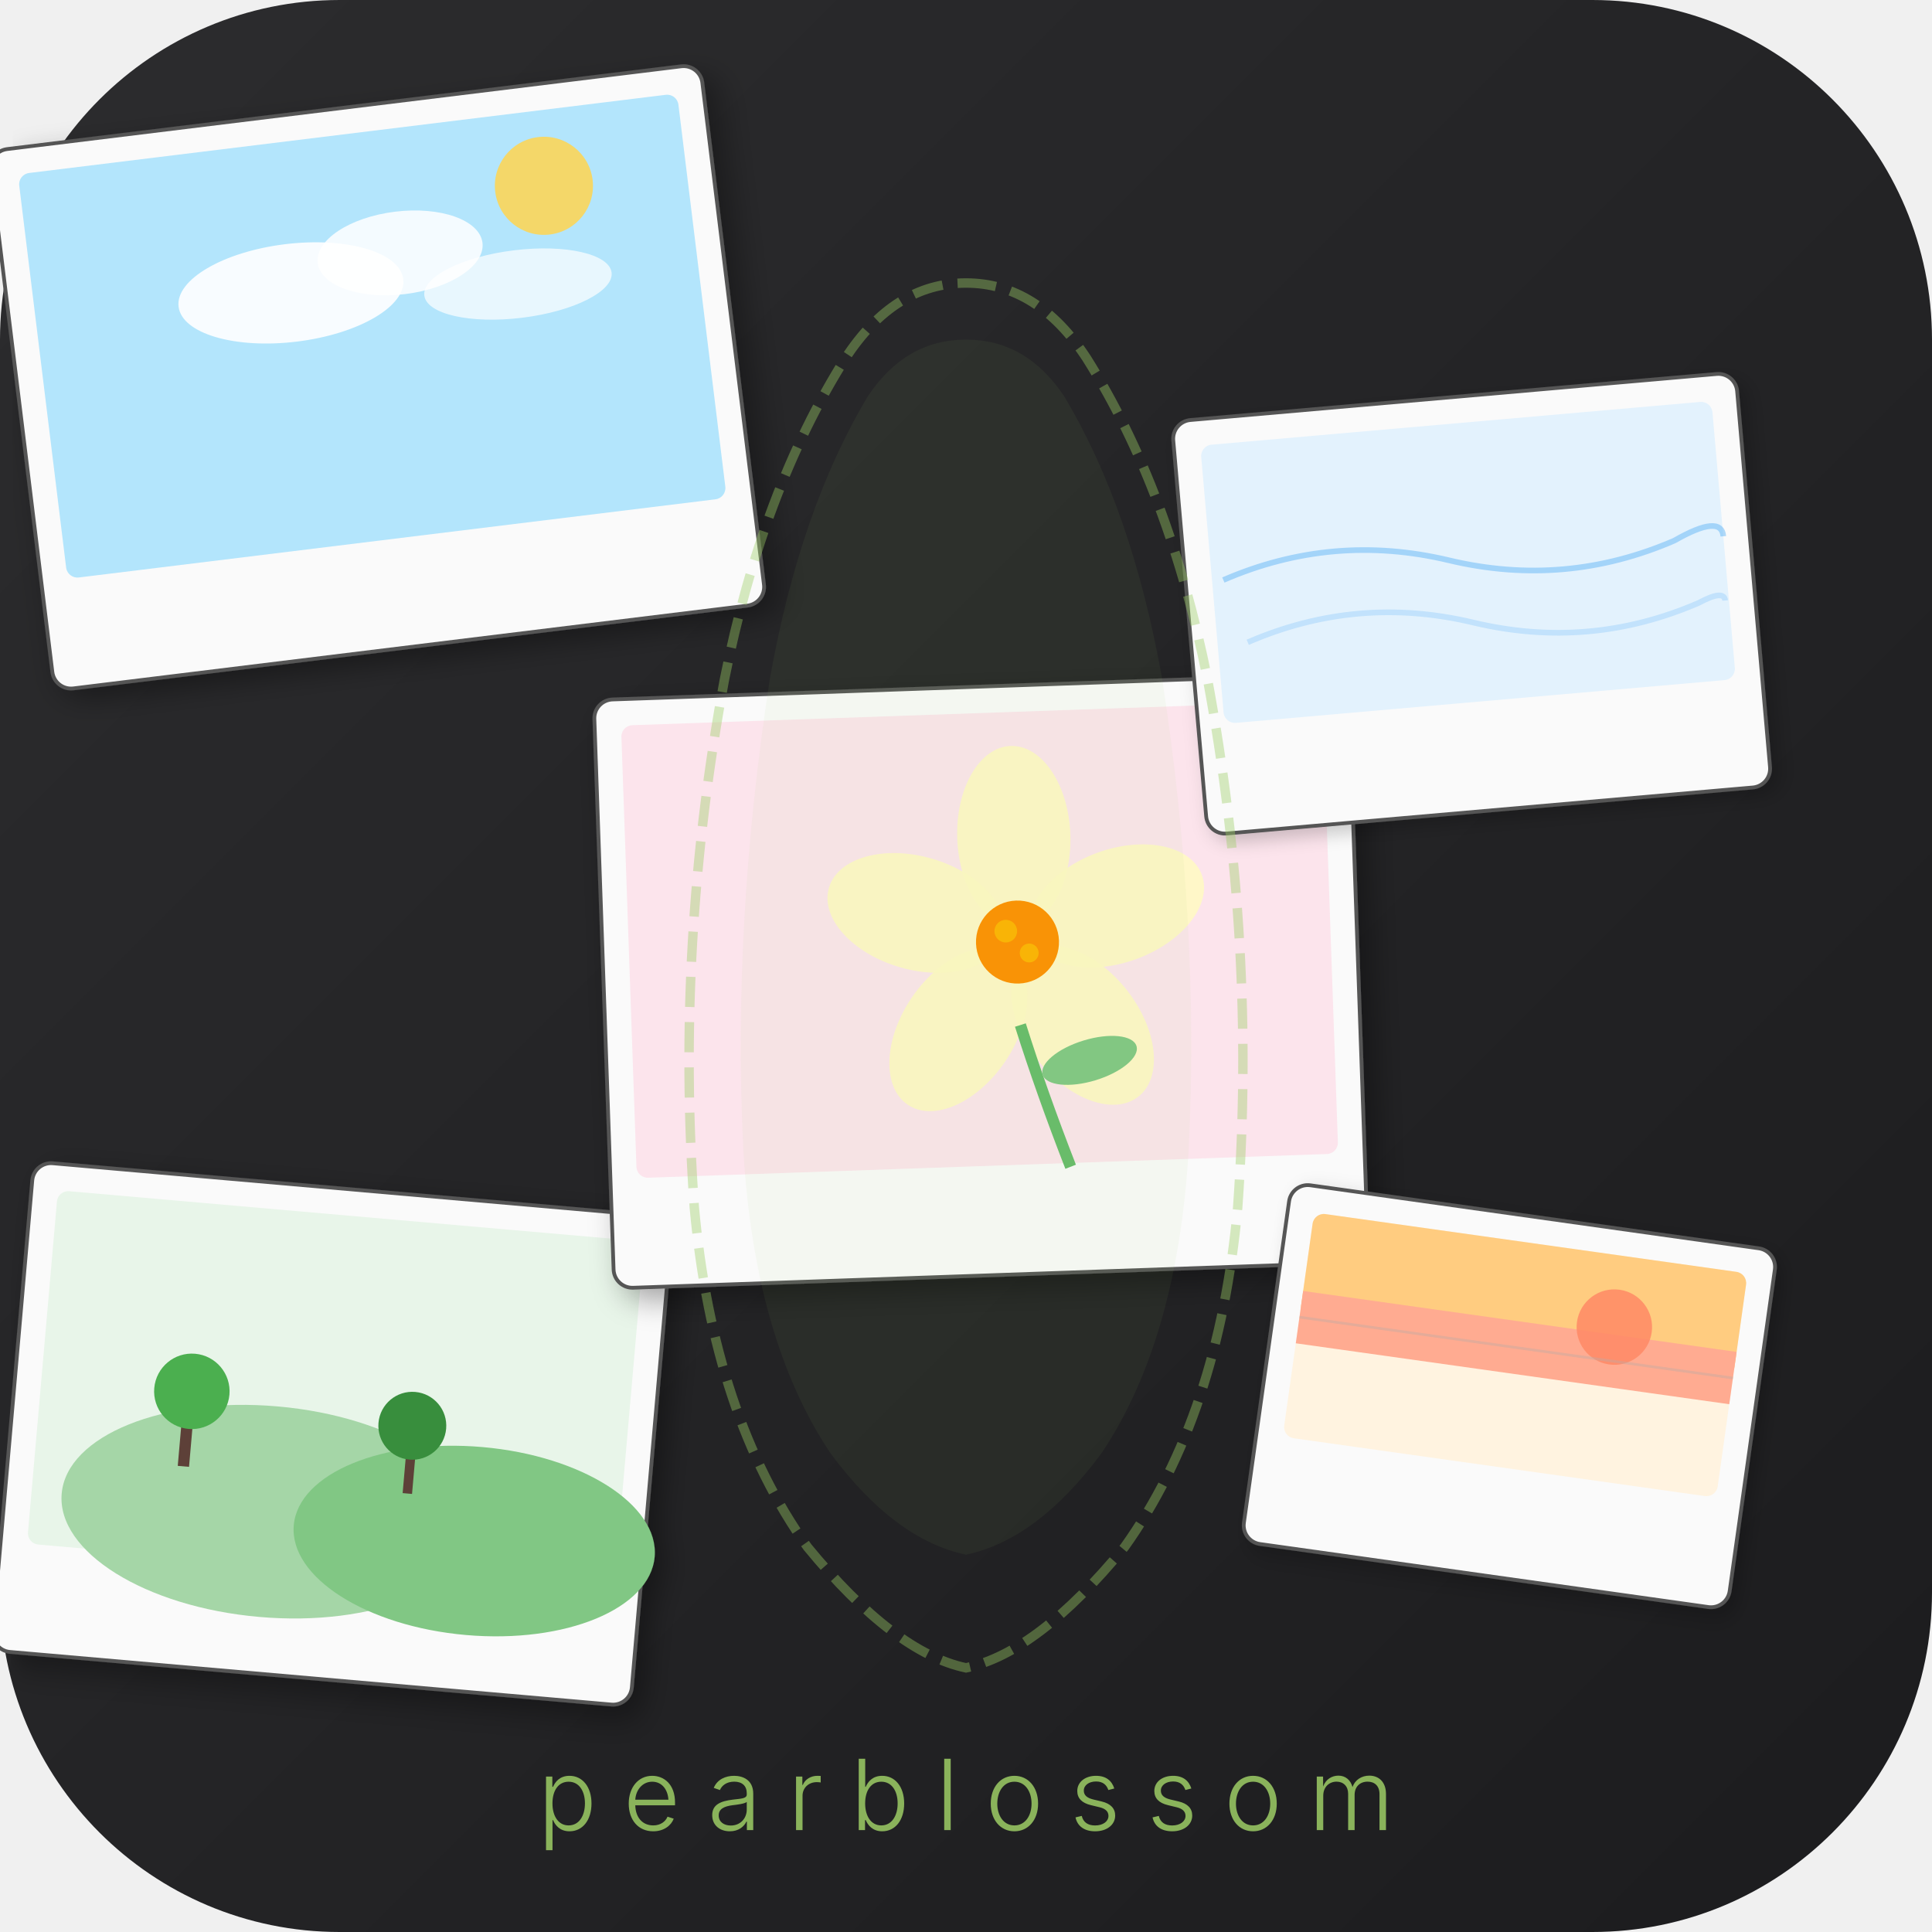
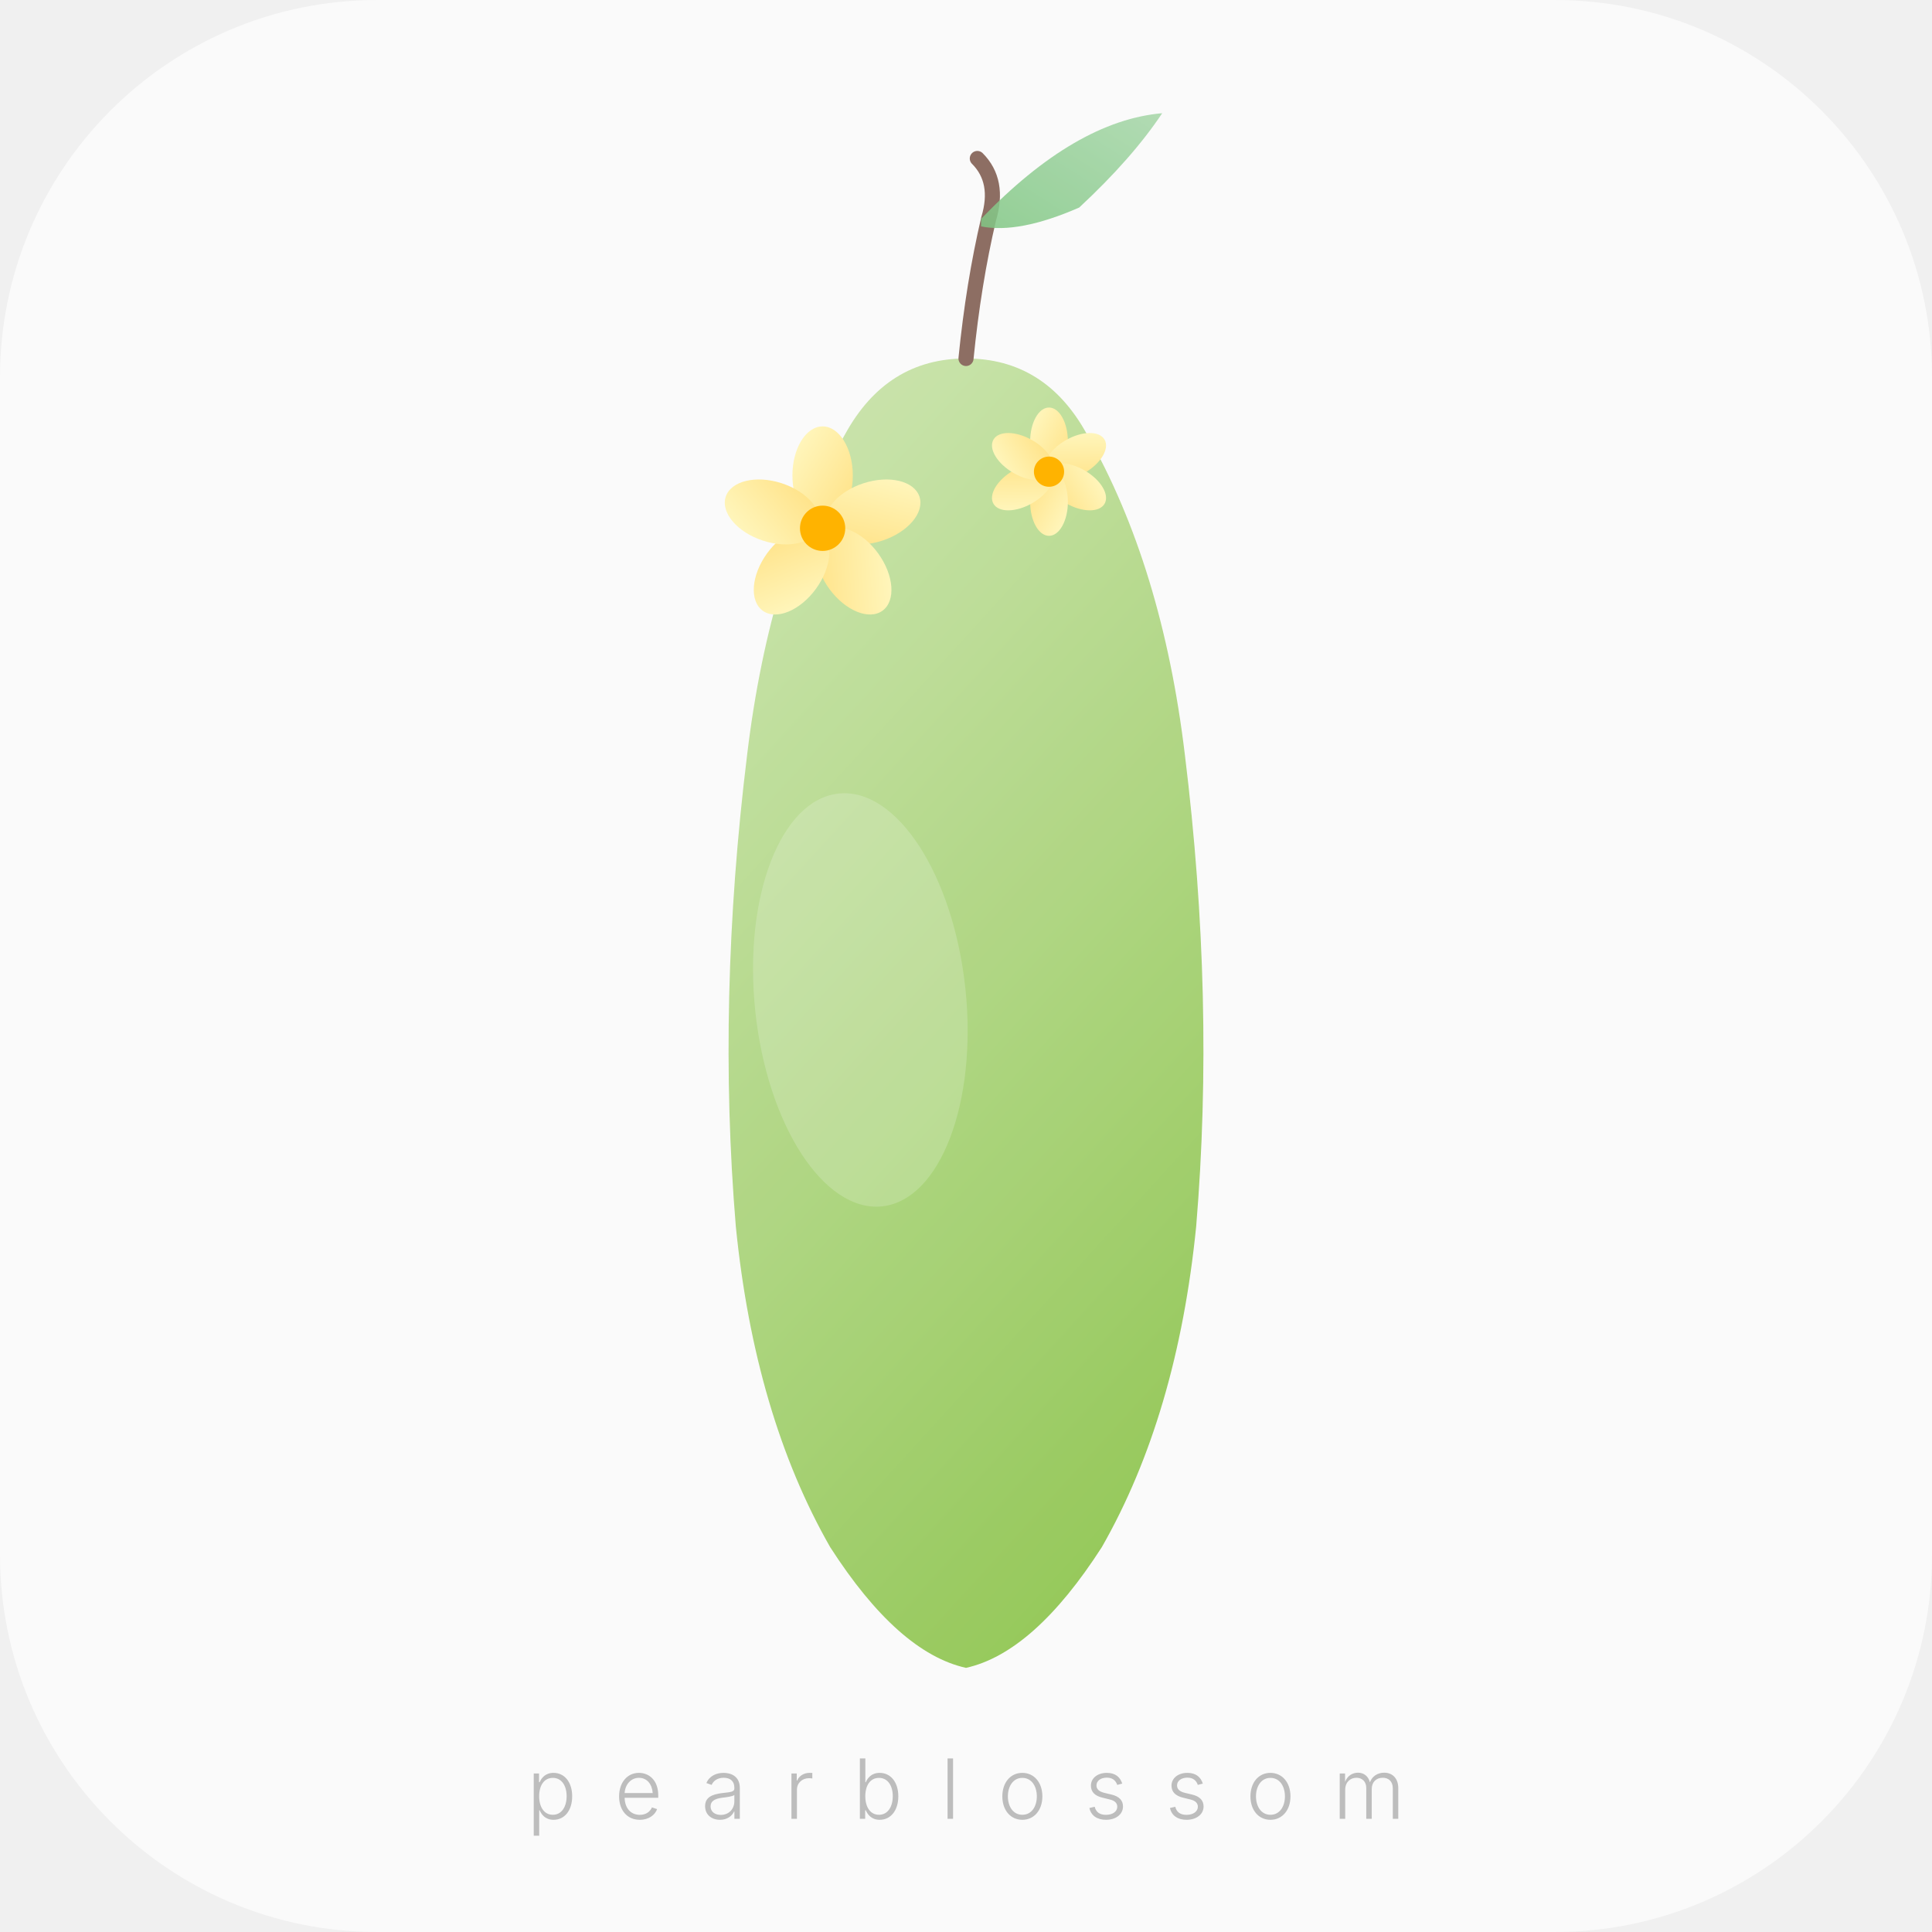
<svg xmlns="http://www.w3.org/2000/svg" viewBox="0 0 512 512" width="512" height="512">
  <defs>
-     <linearGradient id="bg" x1="0" y1="0" x2="1" y2="1">
-       <stop offset="0%" stop-color="#2C2C2E" />
-       <stop offset="100%" stop-color="#1C1C1E" />
+     <linearGradient id="pear" x1="0.3" y1="0" x2="0.7" y2="1">
+       <stop offset="0%" stop-color="#C5E1A5" />
+       <stop offset="100%" stop-color="#8BC34A" />
    </linearGradient>
-     <filter id="photoShadow">
-       <feDropShadow dx="3" dy="3" stdDeviation="4" flood-color="#000" flood-opacity="0.35" />
-     </filter>
-     <filter id="photoShadowLight">
-       <feDropShadow dx="2" dy="2" stdDeviation="2.5" flood-color="#000" flood-opacity="0.2" />
-     </filter>
+     <linearGradient id="leaf" x1="0" y1="1" x2="1" y2="0">
+       <stop offset="0%" stop-color="#81C784" />
+       <stop offset="100%" stop-color="#A5D6A7" />
+     </linearGradient>
+     <linearGradient id="blossom" x1="0" y1="0" x2="1" y2="1">
+       <stop offset="0%" stop-color="#FFF9C4" />
+       <stop offset="100%" stop-color="#FFE082" />
+     </linearGradient>
  </defs>
-   <rect width="512" height="512" rx="90" fill="url(#bg)" />
-   <g transform="translate(100, 100) rotate(-7)" filter="url(#photoShadow)">
-     <rect x="-95" y="-72" width="190" height="144" rx="5" fill="#FAFAFA" stroke="#555" stroke-width="1" />
-     <rect x="-88" y="-65" width="176" height="108" rx="3" fill="#B3E5FC" />
-     <ellipse cx="-20" cy="-25" rx="30" ry="13" fill="white" opacity="0.9" />
-     <ellipse cx="10" cy="-32" rx="22" ry="11" fill="white" opacity="0.85" />
-     <ellipse cx="40" cy="-20" rx="25" ry="9" fill="white" opacity="0.7" />
-     <circle cx="50" cy="-45" r="13" fill="#FFD54F" opacity="0.85" />
+   <rect width="512" height="512" rx="100" fill="#FAFAFA" />
+   <path d="M256 95 Q277 95 288 115 Q308 150 314 200 Q322 265 317 325 Q312 375 292 410 Q274 438 256 442 Q238 438 220 410 Q200 375 195 325 Q190 265 198 200 Q204 150 224 115 Q235 95 256 95 Z" fill="url(#pear)" opacity="0.92" />
+   <ellipse cx="228" cy="265" rx="28" ry="55" fill="white" opacity="0.18" transform="rotate(-6 228 265)" />
+   <path d="M256 95 Q258 75 262 58 Q265 48 259 42" stroke="#8D6E63" stroke-width="4" fill="none" stroke-linecap="round" />
+   <path d="M260 58 Q285 32 308 30 Q300 42 286 55 Q270 62 260 60 Z" fill="url(#leaf)" opacity="0.85" />
+   <g transform="translate(218, 140)">
+     <ellipse cx="0" cy="-14" rx="8" ry="13" fill="url(#blossom)" />
+     <ellipse cx="0" cy="-14" rx="8" ry="13" fill="url(#blossom)" transform="rotate(72)" />
+     <ellipse cx="0" cy="-14" rx="8" ry="13" fill="url(#blossom)" transform="rotate(144)" />
+     <ellipse cx="0" cy="-14" rx="8" ry="13" fill="url(#blossom)" transform="rotate(216)" />
+     <ellipse cx="0" cy="-14" rx="8" ry="13" fill="url(#blossom)" transform="rotate(288)" />
+     <circle cx="0" cy="0" r="6" fill="#FFB300" />
  </g>
-   <g transform="translate(88, 380) rotate(5)" filter="url(#photoShadow)">
-     <rect x="-85" y="-65" width="170" height="130" rx="5" fill="#FAFAFA" stroke="#555" stroke-width="1" />
-     <rect x="-78" y="-58" width="156" height="94" rx="3" fill="#E8F5E9" />
-     <ellipse cx="-15" cy="22" rx="55" ry="28" fill="#A5D6A7" />
-     <ellipse cx="40" cy="25" rx="48" ry="25" fill="#81C784" />
-     <rect x="-40" y="-2" width="3" height="14" fill="#5D4037" />
-     <circle cx="-38" cy="-8" r="10" fill="#4CAF50" />
-     <rect x="20" y="2" width="2.5" height="12" fill="#5D4037" />
-     <circle cx="21" cy="-4" r="9" fill="#388E3C" />
+   <g transform="translate(278, 125)">
+     <ellipse cx="0" cy="-8" rx="5" ry="9" fill="url(#blossom)" transform="rotate(0)" />
+     <ellipse cx="0" cy="-8" rx="5" ry="9" fill="url(#blossom)" transform="rotate(60)" />
+     <ellipse cx="0" cy="-8" rx="5" ry="9" fill="url(#blossom)" transform="rotate(120)" />
+     <ellipse cx="0" cy="-8" rx="5" ry="9" fill="url(#blossom)" transform="rotate(180)" />
+     <ellipse cx="0" cy="-8" rx="5" ry="9" fill="url(#blossom)" transform="rotate(240)" />
+     <ellipse cx="0" cy="-8" rx="5" ry="9" fill="url(#blossom)" transform="rotate(300)" />
+     <circle cx="0" cy="0" r="4" fill="#FFB300" />
  </g>
-   <g transform="translate(260, 260) rotate(-2)" filter="url(#photoShadow)">
-     <rect x="-100" y="-78" width="200" height="156" rx="5" fill="#FAFAFA" stroke="#555" stroke-width="1" />
-     <rect x="-93" y="-71" width="186" height="120" rx="3" fill="#FCE4EC" />
-     <g transform="translate(10, -10)">
-       <ellipse cx="0" cy="-28" rx="15" ry="24" fill="#FFF9C4" opacity="0.9" />
-       <ellipse cx="0" cy="-28" rx="15" ry="24" fill="#FFF9C4" opacity="0.9" transform="rotate(72)" />
-       <ellipse cx="0" cy="-28" rx="15" ry="24" fill="#FFF9C4" opacity="0.9" transform="rotate(144)" />
-       <ellipse cx="0" cy="-28" rx="15" ry="24" fill="#FFF9C4" opacity="0.9" transform="rotate(216)" />
-       <ellipse cx="0" cy="-28" rx="15" ry="24" fill="#FFF9C4" opacity="0.9" transform="rotate(288)" />
-       <circle cx="0" cy="0" r="11" fill="#FF8F00" />
-       <circle cx="-3" cy="-3" r="3" fill="#FFB300" />
-       <circle cx="3" cy="3" r="2.5" fill="#FFB300" />
-     </g>
-     <path d="M10 12 Q15 30 22 50" stroke="#66BB6A" stroke-width="3" fill="none" />
-     <ellipse cx="28" cy="22" rx="13" ry="5.5" fill="#81C784" transform="rotate(-15 28 22)" />
-   </g>
-   <g transform="translate(390, 160) rotate(-5)" filter="url(#photoShadowLight)">
-     <rect x="-75" y="-55" width="150" height="110" rx="5" fill="#FAFAFA" stroke="#555" stroke-width="1" />
-     <rect x="-68" y="-48" width="136" height="74" rx="3" fill="#E3F2FD" />
-     <path d="M-65 -12 Q-35 -22 -5 -12 Q25 -2 55 -12 Q68 -18 68 -12" stroke="#64B5F6" stroke-width="1.5" fill="none" opacity="0.5" />
-     <path d="M-60 5 Q-30 -5 0 5 Q30 15 60 5 Q67 2 67 5" stroke="#90CAF9" stroke-width="1.5" fill="none" opacity="0.4" />
-   </g>
-   <g transform="translate(400, 370) rotate(8)" filter="url(#photoShadowLight)">
-     <rect x="-65" y="-48" width="130" height="96" rx="5" fill="#FAFAFA" stroke="#555" stroke-width="1" />
-     <rect x="-58" y="-41" width="116" height="60" rx="3" fill="#FFF3E0" />
-     <rect x="-58" y="-41" width="116" height="28" rx="3" fill="#FFCC80" />
-     <rect x="-58" y="-20" width="116" height="14" rx="0" fill="#FFAB91" />
-     <circle cx="25" cy="-22" r="10" fill="#FF8A65" opacity="0.85" />
-     <line x1="-58" y1="-13" x2="58" y2="-13" stroke="#BCAAA4" stroke-width="0.7" opacity="0.4" />
-   </g>
-   <path d="M256 75 Q275 75 288 95 Q310 130 320 180 Q333 250 328 320 Q323 375 298 410 Q275 438 256 442 Q237 438 214 410 Q189 375 184 320 Q179 250 192 180 Q202 130 224 95 Q237 75 256 75 Z" fill="none" stroke="#9CCC65" stroke-width="2.5" opacity="0.4" stroke-dasharray="8 4" />
-   <path d="M256 90 Q272 90 282 105 Q300 135 308 180 Q318 245 315 305 Q312 355 292 385 Q275 408 256 412 Q237 408 220 385 Q200 355 197 305 Q194 245 204 180 Q212 135 230 105 Q240 90 256 90 Z" fill="#9CCC65" opacity="0.06" />
-   <text x="256" y="485" text-anchor="middle" font-family="system-ui, -apple-system, sans-serif" font-size="26" font-weight="300" letter-spacing="7" fill="#9CCC65" opacity="0.85">pearblossom</text>
+   <text x="256" y="482" text-anchor="middle" font-family="system-ui,-apple-system,sans-serif" font-size="22" font-weight="300" letter-spacing="10" fill="#BDBDBD">pearblossom</text>
</svg>
